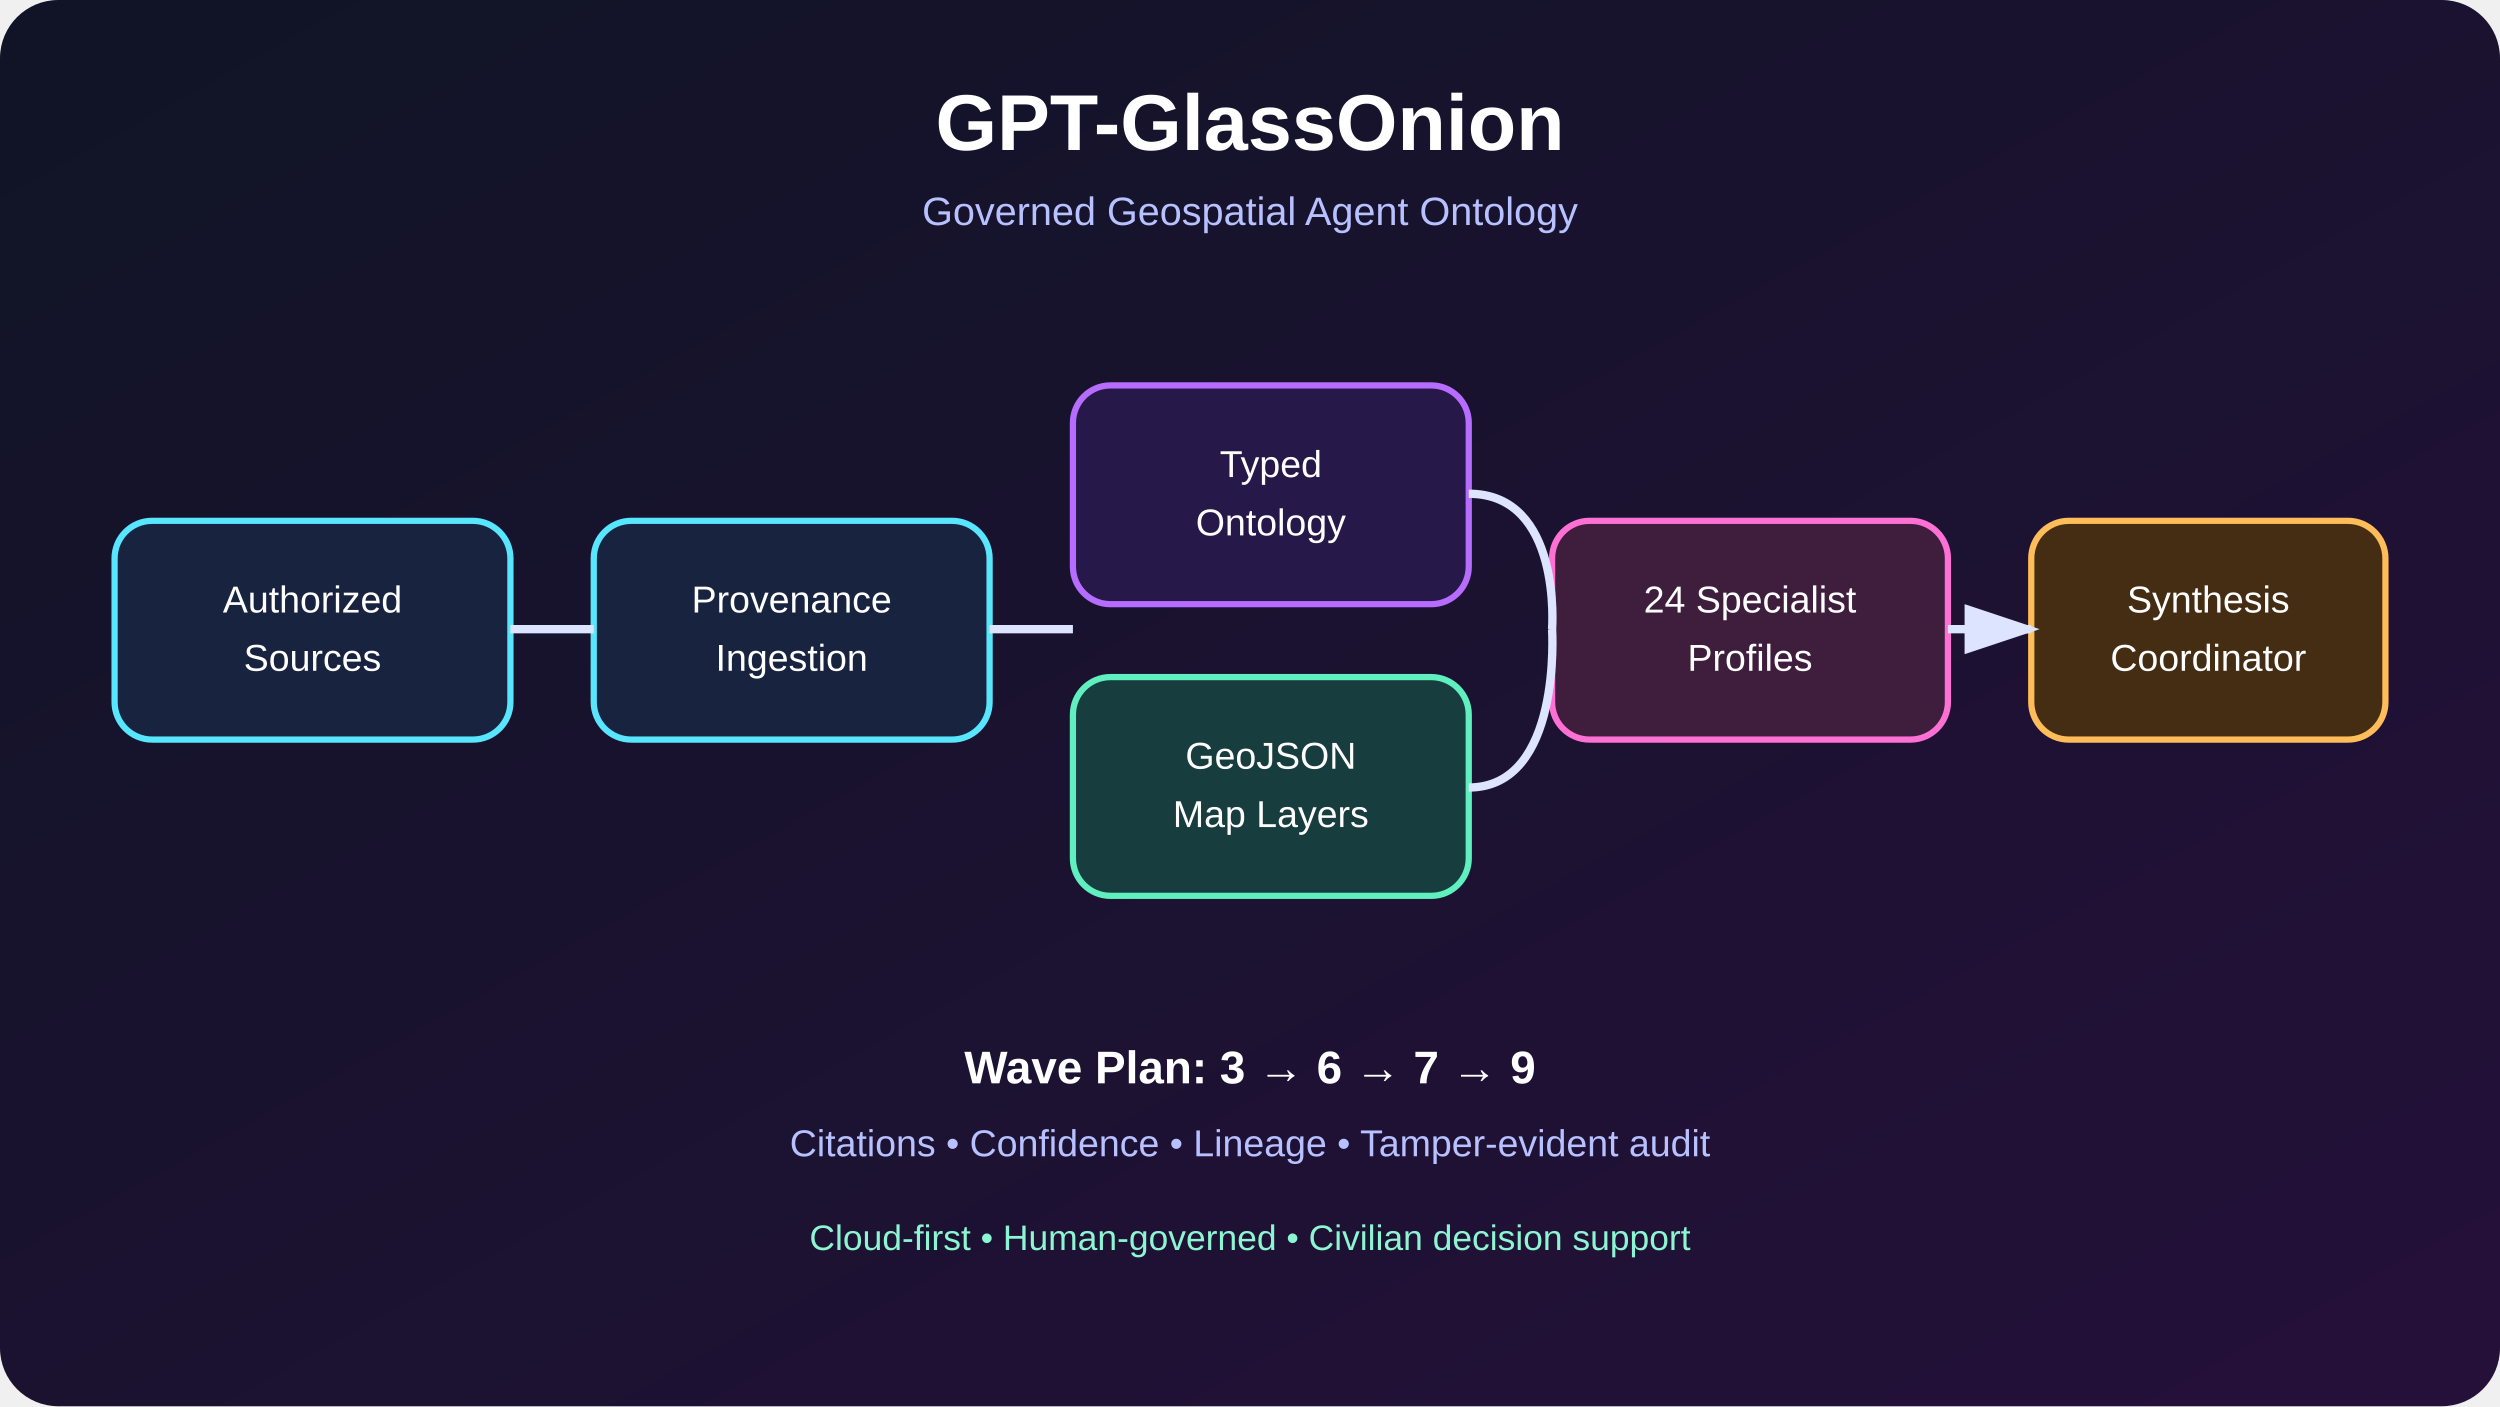
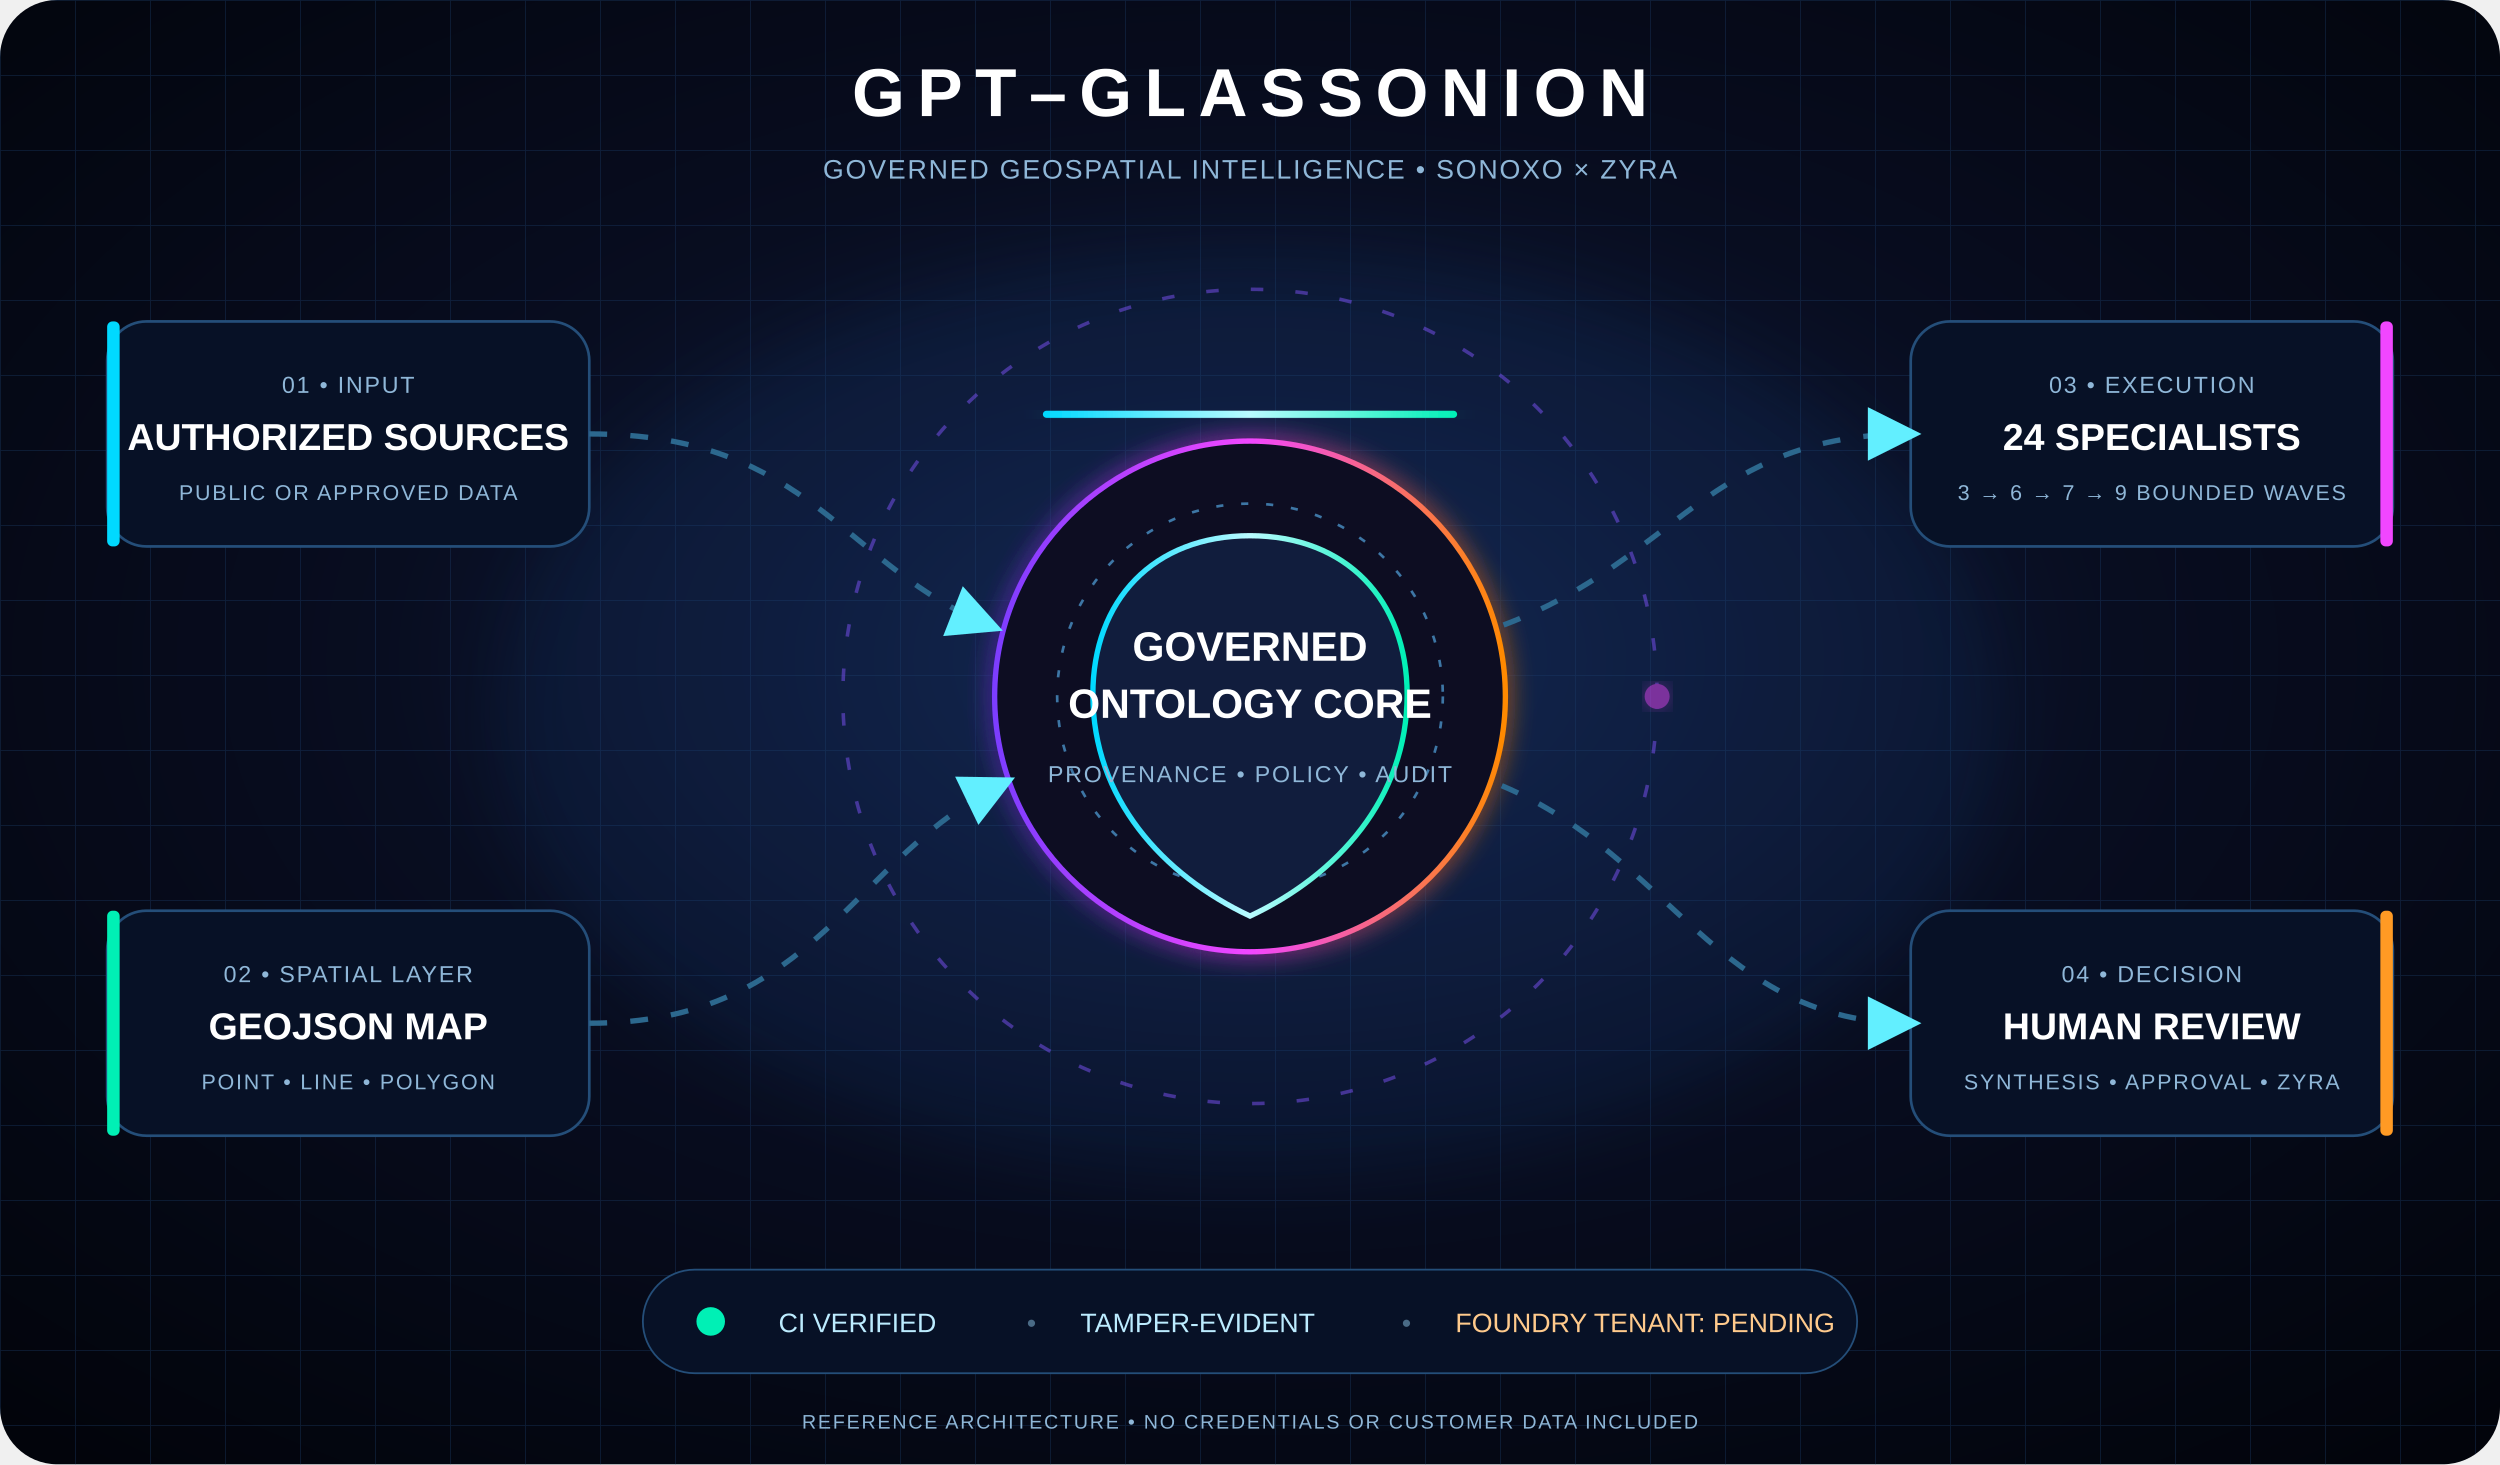
- <svg xmlns="http://www.w3.org/2000/svg" width="1200" height="675" viewBox="0 0 1200 675" role="img" aria-labelledby="title desc">
+ <svg xmlns="http://www.w3.org/2000/svg" width="1400" height="820" viewBox="0 0 1400 820" role="img" aria-labelledby="title desc">
  <defs>
-     <linearGradient id="bg" x1="0" y1="0" x2="1" y2="1">
-       <stop stop-color="#101426" />
-       <stop offset="1" stop-color="#25103a" />
+     <radialGradient id="space" cx="50%" cy="45%" r="72%">
+       <stop offset="0" stop-color="#13234a" />
+       <stop offset=".48" stop-color="#080d20" />
+       <stop offset="1" stop-color="#02040b" />
+     </radialGradient>
+     <linearGradient id="cyan" x1="0" x2="1">
+       <stop stop-color="#00d9ff" />
+       <stop offset=".5" stop-color="#b9fbff" />
+       <stop offset="1" stop-color="#00f0b5" />
+     </linearGradient>
+     <linearGradient id="violet" x1="0" x2="1">
+       <stop stop-color="#7c3cff" />
+       <stop offset=".5" stop-color="#f146ff" />
+       <stop offset="1" stop-color="#ff8a00" />
    </linearGradient>
    <filter id="glow">
-       <feGaussianBlur stdDeviation="5" result="b" />
+       <feGaussianBlur stdDeviation="7" result="b" />
      <feMerge>
        <feMergeNode in="b" />
        <feMergeNode in="SourceGraphic" />
      </feMerge>
    </filter>
+     <filter id="soft">
+       <feGaussianBlur stdDeviation="18" />
+     </filter>
+     <pattern id="grid" width="42" height="42" patternUnits="userSpaceOnUse">
+       <path d="M42 0H0V42" fill="none" stroke="#1b3b64" stroke-width="1" />
+     </pattern>
+     <marker id="arrow" markerWidth="10" markerHeight="10" refX="8" refY="5" orient="auto">
+       <path d="M0 0L10 5L0 10Z" fill="#62efff" />
+     </marker>
  </defs>
-   <rect width="1200" height="675" rx="28" fill="url(#bg)" />
-   <text x="600" y="72" fill="#fff" font-family="Arial,sans-serif" font-size="38" font-weight="700" text-anchor="middle">GPT-GlassOnion</text>
-   <text x="600" y="108" fill="#b8c1ff" font-family="Arial,sans-serif" font-size="19" text-anchor="middle">Governed Geospatial Agent Ontology</text>
-   <g font-family="Arial,sans-serif" font-size="18" text-anchor="middle">
-     <rect x="55" y="250" width="190" height="105" rx="18" fill="#17233f" stroke="#58e6ff" stroke-width="3" />
-     <text x="150" y="294" fill="#fff">Authorized</text>
-     <text x="150" y="322" fill="#fff">Sources</text>
-     <rect x="285" y="250" width="190" height="105" rx="18" fill="#17233f" stroke="#58e6ff" stroke-width="3" />
-     <text x="380" y="294" fill="#fff">Provenance</text>
-     <text x="380" y="322" fill="#fff">Ingestion</text>
-     <rect x="515" y="185" width="190" height="105" rx="18" fill="#261848" stroke="#b56cff" stroke-width="3" />
-     <text x="610" y="229" fill="#fff">Typed</text>
-     <text x="610" y="257" fill="#fff">Ontology</text>
-     <rect x="515" y="325" width="190" height="105" rx="18" fill="#173d3f" stroke="#60f0bf" stroke-width="3" />
-     <text x="610" y="369" fill="#fff">GeoJSON</text>
-     <text x="610" y="397" fill="#fff">Map Layers</text>
-     <rect x="745" y="250" width="190" height="105" rx="18" fill="#3f1e3d" stroke="#ff70d5" stroke-width="3" />
-     <text x="840" y="294" fill="#fff">24 Specialist</text>
-     <text x="840" y="322" fill="#fff">Profiles</text>
-     <rect x="975" y="250" width="170" height="105" rx="18" fill="#442d12" stroke="#ffbd59" stroke-width="3" />
-     <text x="1060" y="294" fill="#fff">Synthesis</text>
-     <text x="1060" y="322" fill="#fff">Coordinator</text>
-     <path d="M245 302h40M475 302h40M705 237c45 0 40 65 40 65M705 378c45 0 40-76 40-76M935 302h40" fill="none" stroke="#dce4ff" stroke-width="4" marker-end="url(#arrow)" />
-     <defs>
-       <marker id="arrow" markerWidth="10" markerHeight="10" refX="8" refY="3" orient="auto">
-         <path d="M0 0L9 3L0 6Z" fill="#dce4ff" />
-       </marker>
-     </defs>
+   <style>
+   .panel{fill:#071126;stroke:#244e79;stroke-width:1.5}.label{font-family:Arial,sans-serif;fill:#fff;text-anchor:middle}.micro{font-family:Arial,sans-serif;fill:#8fb7d8;text-anchor:middle;letter-spacing:1px}.route{fill:none;stroke:#2c688e;stroke-width:3;stroke-dasharray:10 13;marker-end:url(#arrow);animation:dash 2.8s linear infinite}.pulse{animation:pulse 2.4s ease-in-out infinite;transform-origin:center}.orbit{transform-origin:700px 390px;animation:spin 16s linear infinite}.scan{animation:scan 4s ease-in-out infinite}.float{animation:float 3s ease-in-out infinite}.delay{animation-delay:-1.2s}@keyframes dash{to{stroke-dashoffset:-46}}@keyframes pulse{50%{opacity:.5;transform:scale(.97)}}@keyframes spin{to{transform:rotate(360deg)}}@keyframes scan{0%,100%{transform:translateY(-155px);opacity:0}20%,80%{opacity:.7}50%{transform:translateY(155px)}}@keyframes float{50%{transform:translateY(-7px)}}@media(prefers-reduced-motion:reduce){*{animation:none!important}}
+ </style>
+   <rect width="1400" height="820" rx="32" fill="url(#space)" />
+   <rect width="1400" height="820" rx="32" fill="url(#grid)" opacity=".42" />
+   <ellipse cx="700" cy="400" rx="420" ry="260" fill="#154f99" opacity=".12" filter="url(#soft)" />
+   <text x="700" y="65" class="label" font-size="38" font-weight="800" letter-spacing="7">GPT–GLASSONION</text>
+   <text x="700" y="100" class="micro" font-size="15">GOVERNED GEOSPATIAL INTELLIGENCE • SONOXO × ZYRA</text>
+   <g class="orbit" opacity=".48">
+     <ellipse cx="700" cy="390" rx="228" ry="228" fill="none" stroke="#8154ff" stroke-width="2" stroke-dasharray="7 18" />
+     <circle cx="928" cy="390" r="7" fill="#f146ff" filter="url(#glow)" />
  </g>
-   <g font-family="Arial,sans-serif" text-anchor="middle">
-     <text x="600" y="520" fill="#fff" font-size="22" font-weight="700">Wave Plan: 3 → 6 → 7 → 9</text>
-     <text x="600" y="555" fill="#b8c1ff" font-size="18">Citations • Confidence • Lineage • Tamper-evident audit</text>
-     <text x="600" y="600" fill="#8cf5d1" font-size="17">Cloud-first • Human-governed • Civilian decision support</text>
+   <circle cx="700" cy="390" r="143" fill="#080f24" stroke="url(#violet)" stroke-width="3" filter="url(#glow)" class="pulse" />
+   <circle cx="700" cy="390" r="108" fill="none" stroke="#3d76a5" stroke-width="1.5" stroke-dasharray="4 10" />
+   <path d="M700 300c-54 0-88 36-88 89 0 58 39 101 88 124 49-23 88-66 88-124 0-53-34-89-88-89Z" fill="#111d3d" stroke="url(#cyan)" stroke-width="3" />
+   <text x="700" y="370" class="label" font-size="23" font-weight="700">GOVERNED</text>
+   <text x="700" y="402" class="label" font-size="23" font-weight="700">ONTOLOGY CORE</text>
+   <text x="700" y="438" class="micro" font-size="13">PROVENANCE • POLICY • AUDIT</text>
+   <rect x="584" y="230" width="232" height="4" rx="2" fill="url(#cyan)" filter="url(#glow)" class="scan" />
+   <g class="float">
+     <rect class="panel" x="60" y="180" width="270" height="126" rx="22" />
+     <rect x="60" y="180" width="7" height="126" rx="3" fill="#00d9ff" />
+     <text x="195" y="220" class="micro" font-size="13">01 • INPUT</text>
+     <text x="195" y="252" class="label" font-size="21" font-weight="700">AUTHORIZED SOURCES</text>
+     <text x="195" y="280" class="micro" font-size="12">PUBLIC OR APPROVED DATA</text>
  </g>
+   <g class="float delay">
+     <rect class="panel" x="60" y="510" width="270" height="126" rx="22" />
+     <rect x="60" y="510" width="7" height="126" rx="3" fill="#00f0b5" />
+     <text x="195" y="550" class="micro" font-size="13">02 • SPATIAL LAYER</text>
+     <text x="195" y="582" class="label" font-size="21" font-weight="700">GEOJSON MAP</text>
+     <text x="195" y="610" class="micro" font-size="12">POINT • LINE • POLYGON</text>
+   </g>
+   <g class="float delay">
+     <rect class="panel" x="1070" y="180" width="270" height="126" rx="22" />
+     <rect x="1333" y="180" width="7" height="126" rx="3" fill="#f146ff" />
+     <text x="1205" y="220" class="micro" font-size="13">03 • EXECUTION</text>
+     <text x="1205" y="252" class="label" font-size="21" font-weight="700">24 SPECIALISTS</text>
+     <text x="1205" y="280" class="micro" font-size="12">3 → 6 → 7 → 9 BOUNDED WAVES</text>
+   </g>
+   <g class="float">
+     <rect class="panel" x="1070" y="510" width="270" height="126" rx="22" />
+     <rect x="1333" y="510" width="7" height="126" rx="3" fill="#ff9a24" />
+     <text x="1205" y="550" class="micro" font-size="13">04 • DECISION</text>
+     <text x="1205" y="582" class="label" font-size="21" font-weight="700">HUMAN REVIEW</text>
+     <text x="1205" y="610" class="micro" font-size="12">SYNTHESIS • APPROVAL • ZYRA</text>
+   </g>
+   <path class="route" d="M330 243C455 243 472 318 556 351" />
+   <path class="route" d="M330 573C458 573 476 480 563 438" />
+   <path class="route" d="M842 350C938 314 957 243 1070 243" />
+   <path class="route" d="M841 440C936 480 962 573 1070 573" />
+   <g transform="translate(360 711)">
+     <rect width="680" height="58" rx="29" fill="#071126" stroke="#244e79" />
+     <circle cx="38" cy="29" r="8" fill="#00f0b5" class="pulse" />
+     <text x="76" y="35" fill="#bcecff" font-family="Arial,sans-serif" font-size="15">CI VERIFIED</text>
+     <text x="215" y="35" fill="#4a6b86" font-family="Arial,sans-serif" font-size="15">•</text>
+     <text x="245" y="35" fill="#bcecff" font-family="Arial,sans-serif" font-size="15">TAMPER-EVIDENT</text>
+     <text x="425" y="35" fill="#4a6b86" font-family="Arial,sans-serif" font-size="15">•</text>
+     <text x="455" y="35" fill="#ffca8c" font-family="Arial,sans-serif" font-size="15">FOUNDRY TENANT: PENDING</text>
+   </g>
+   <text x="700" y="800" class="micro" font-size="11">REFERENCE ARCHITECTURE • NO CREDENTIALS OR CUSTOMER DATA INCLUDED</text>
</svg>
